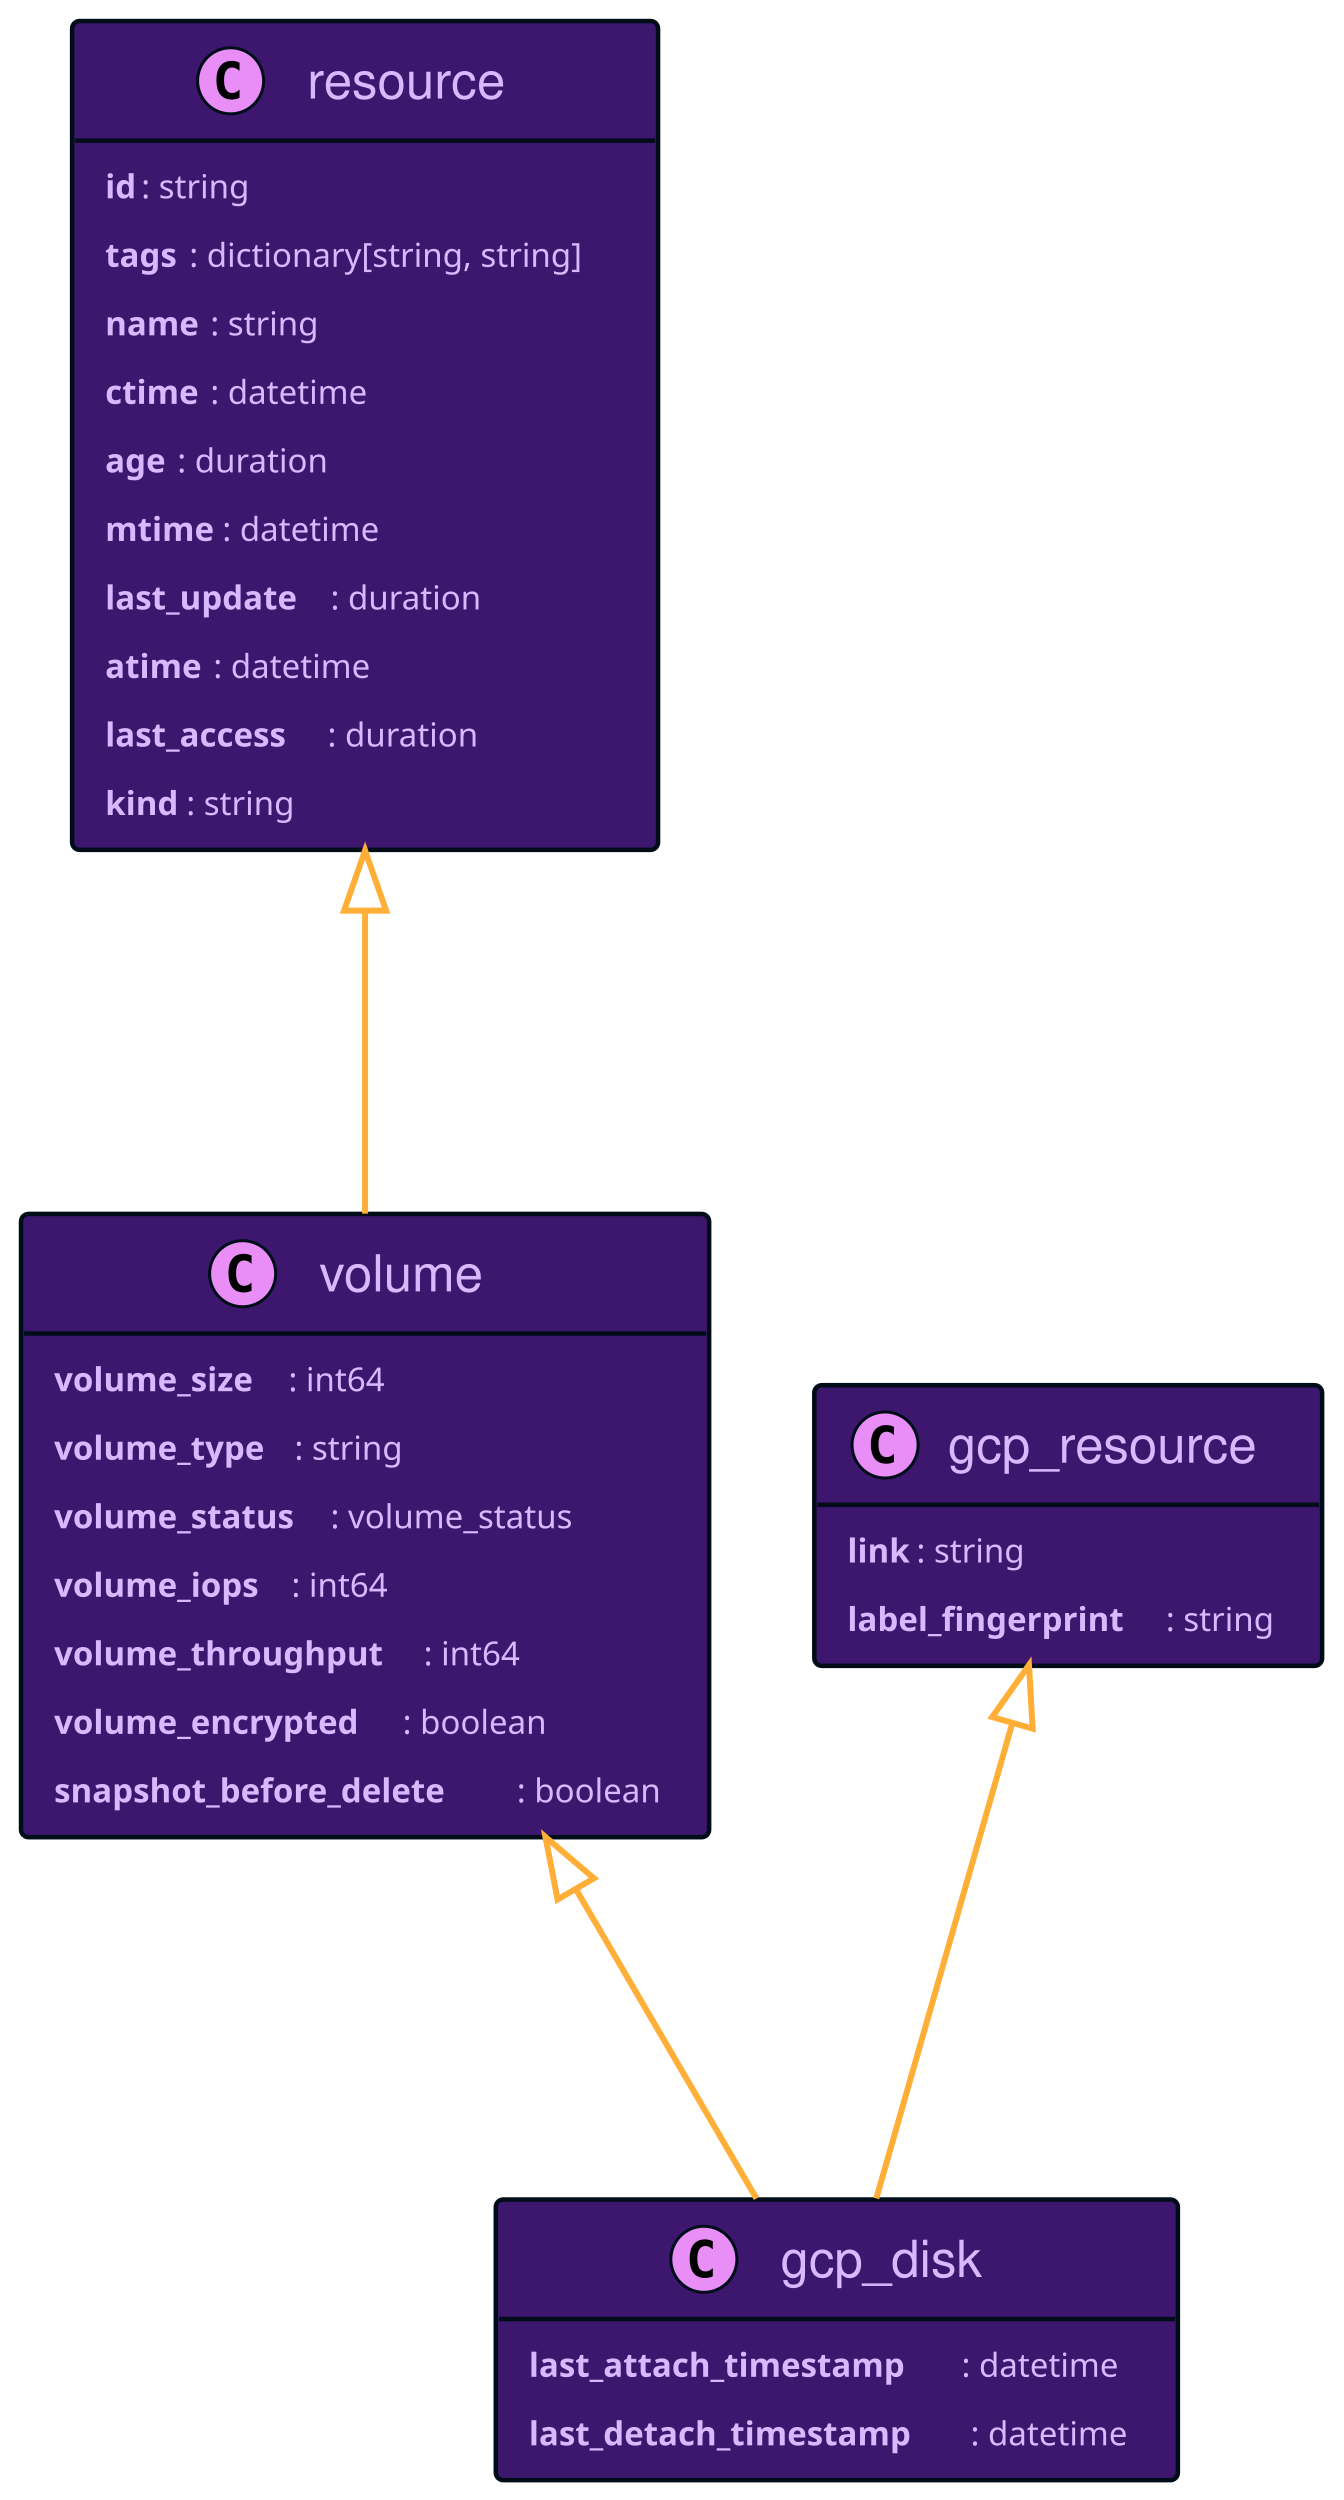
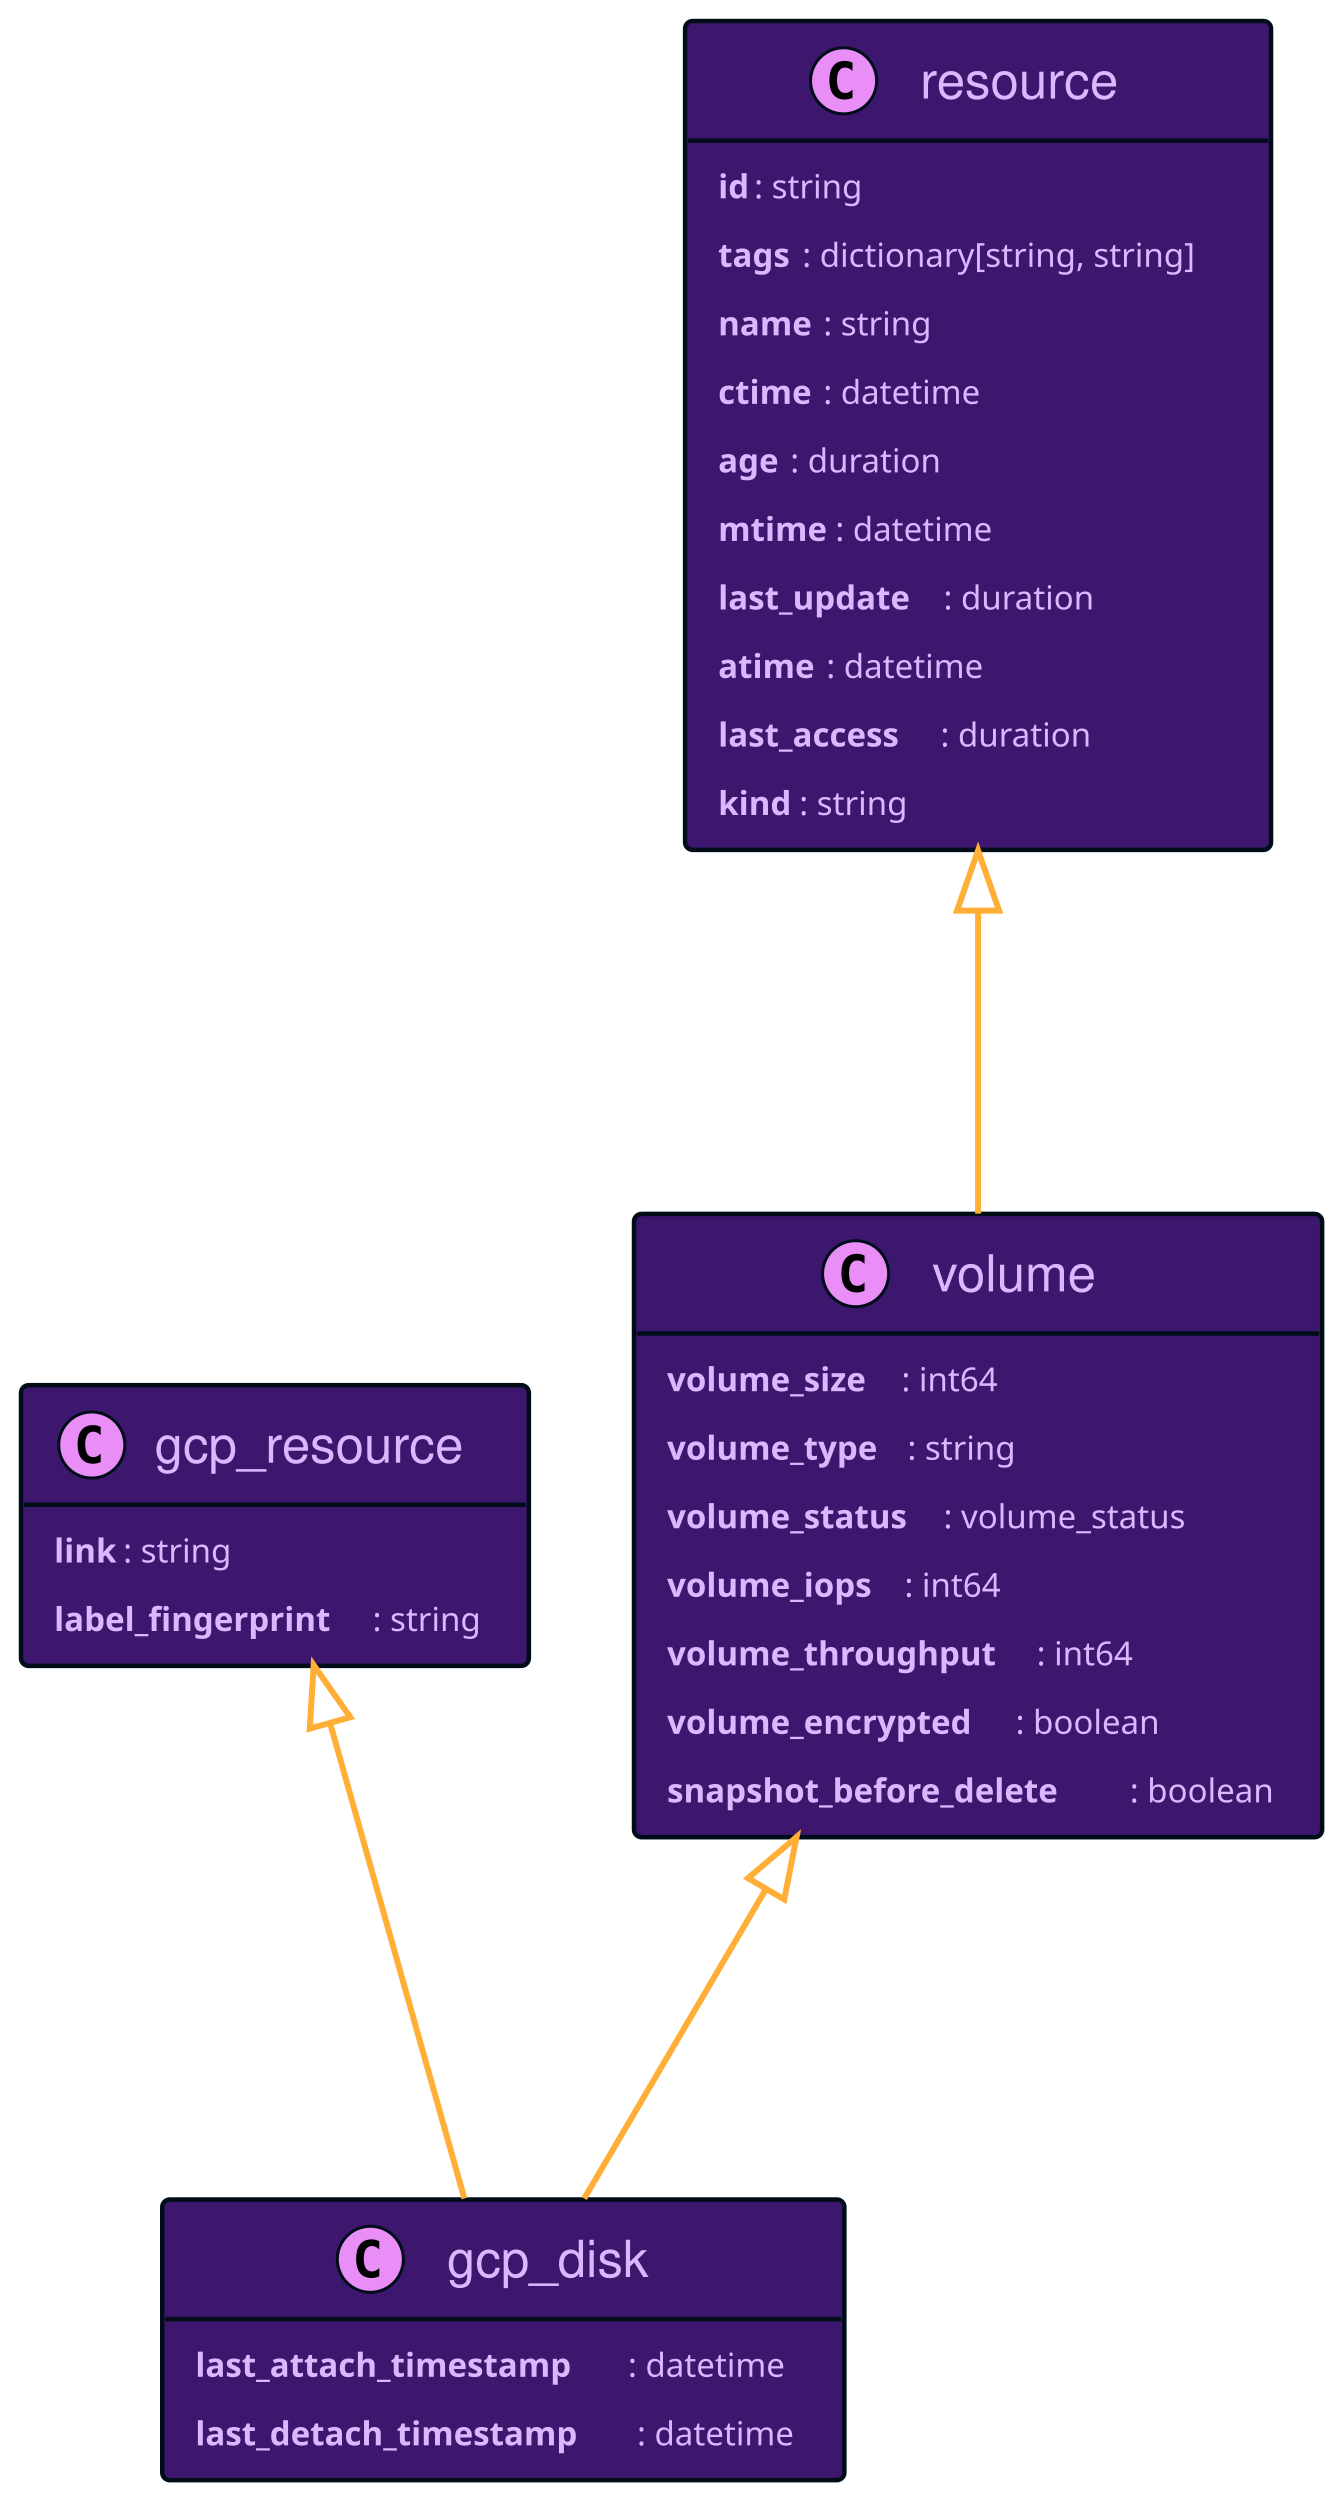
<svg xmlns="http://www.w3.org/2000/svg" xmlns:xlink="http://www.w3.org/1999/xlink" width="447" height="832" preserveAspectRatio="none" style="width:447px;height:832px;background:#00000000">
-   <a xlink:actuate="onRequest" xlink:href="#a" xlink:show="new" xlink:title="#resource" xlink:type="simple" target="_top">
-     <rect id="a" width="195" height="275.836" x="24" y="7" fill="#3D176E" rx="2.5" ry="2.5" style="stroke:#000d19;stroke-width:1.5" />
-     <circle cx="76.75" cy="26.895" r="11" fill="#E98DF7" style="stroke:#000d19;stroke-width:1" />
-     <path d="M79.719 32.535q-.578.297-1.219.438-.64.156-1.344.156-2.5 0-3.828-1.64-1.312-1.657-1.312-4.782t1.312-4.781q1.328-1.656 3.828-1.656.703 0 1.344.156.656.156 1.219.453v2.719q-.625-.578-1.219-.844-.594-.281-1.219-.281-1.344 0-2.031 1.078-.688 1.062-.688 3.156 0 2.094.688 3.172.688 1.062 2.031 1.062.625 0 1.219-.265.594-.281 1.219-.86v2.72Z" />
-     <text x="102.25" y="32.78" fill="#D9B8FF" font-family="Helvetica" font-size="17" textLength="71">resource</text>
-     <path d="M25 46.789h193" style="stroke:#000d19;stroke-width:1.5" />
-     <text x="35" y="65.999" fill="#D9B8FF" font-family="sans-serif" font-size="11" font-weight="bold" textLength="12">id</text>
-     <text x="47" y="65.999" fill="#D9B8FF" font-family="sans-serif" font-size="11" textLength="41">: string</text>
-     <text x="35" y="88.804" fill="#D9B8FF" font-family="sans-serif" font-size="11" font-weight="bold" textLength="28">tags</text>
-     <text x="63" y="88.804" fill="#D9B8FF" font-family="sans-serif" font-size="11" textLength="145">: dictionary[string, string]</text>
-     <text x="35" y="111.609" fill="#D9B8FF" font-family="sans-serif" font-size="11" font-weight="bold" textLength="35">name</text>
-     <text x="70" y="111.609" fill="#D9B8FF" font-family="sans-serif" font-size="11" textLength="41">: string</text>
-     <text x="35" y="134.414" fill="#D9B8FF" font-family="sans-serif" font-size="11" font-weight="bold" textLength="35">ctime</text>
-     <text x="70" y="134.414" fill="#D9B8FF" font-family="sans-serif" font-size="11" textLength="58">: datetime</text>
-     <text x="35" y="157.218" fill="#D9B8FF" font-family="sans-serif" font-size="11" font-weight="bold" textLength="24">age</text>
-     <text x="59" y="157.218" fill="#D9B8FF" font-family="sans-serif" font-size="11" textLength="55">: duration</text>
-     <text x="35" y="180.023" fill="#D9B8FF" font-family="sans-serif" font-size="11" font-weight="bold" textLength="39">mtime</text>
-     <text x="74" y="180.023" fill="#D9B8FF" font-family="sans-serif" font-size="11" textLength="58">: datetime</text>
-     <text x="35" y="202.828" fill="#D9B8FF" font-family="sans-serif" font-size="11" font-weight="bold" textLength="75">last_update</text>
-     <text x="110" y="202.828" fill="#D9B8FF" font-family="sans-serif" font-size="11" textLength="55">: duration</text>
-     <text x="35" y="225.632" fill="#D9B8FF" font-family="sans-serif" font-size="11" font-weight="bold" textLength="36">atime</text>
-     <text x="71" y="225.632" fill="#D9B8FF" font-family="sans-serif" font-size="11" textLength="58">: datetime</text>
-     <text x="35" y="248.437" fill="#D9B8FF" font-family="sans-serif" font-size="11" font-weight="bold" textLength="74">last_access</text>
-     <text x="109" y="248.437" fill="#D9B8FF" font-family="sans-serif" font-size="11" textLength="55">: duration</text>
-     <text x="35" y="271.242" fill="#D9B8FF" font-family="sans-serif" font-size="11" font-weight="bold" textLength="27">kind</text>
-     <text x="62" y="271.242" fill="#D9B8FF" font-family="sans-serif" font-size="11" textLength="41">: string</text>
+   <a xlink:actuate="onRequest" xlink:href="#a" xlink:show="new" xlink:title="#gcp_resource" xlink:type="simple" target="_top">
+     <rect id="a" width="169" height="93.398" x="7" y="461" fill="#3D176E" rx="2.5" ry="2.5" style="stroke:#000d19;stroke-width:1.5" />
+     <circle cx="30.55" cy="480.894" r="11" fill="#E98DF7" style="stroke:#000d19;stroke-width:1" />
+     <path d="M33.519 486.535q-.578.297-1.219.438-.64.156-1.344.156-2.5 0-3.828-1.64-1.312-1.657-1.312-4.782t1.312-4.781q1.328-1.656 3.828-1.656.703 0 1.344.156.656.156 1.219.453v2.719q-.625-.579-1.219-.844-.594-.281-1.219-.281-1.343 0-2.031 1.078-.688 1.062-.688 3.156 0 2.094.688 3.172.688 1.062 2.031 1.062.625 0 1.219-.265.594-.281 1.219-.86v2.72Z" />
+     <text x="51.45" y="486.78" fill="#D9B8FF" font-family="Helvetica" font-size="17" textLength="108">gcp_resource</text>
+     <path d="M8 500.789h167" style="stroke:#000d19;stroke-width:1.5" />
+     <text x="18" y="520" fill="#D9B8FF" font-family="sans-serif" font-size="11" font-weight="bold" textLength="23">link</text>
+     <text x="41" y="520" fill="#D9B8FF" font-family="sans-serif" font-size="11" textLength="41">: string</text>
+     <text x="18" y="542.804" fill="#D9B8FF" font-family="sans-serif" font-size="11" font-weight="bold" textLength="106">label_fingerprint</text>
+     <text x="124" y="542.804" fill="#D9B8FF" font-family="sans-serif" font-size="11" textLength="41">: string</text>
  </a>
-   <a xlink:actuate="onRequest" xlink:href="#b" xlink:show="new" xlink:title="#gcp_resource" xlink:type="simple" target="_top">
-     <rect id="b" width="169" height="93.398" x="271" y="461" fill="#3D176E" rx="2.5" ry="2.5" style="stroke:#000d19;stroke-width:1.5" />
-     <circle cx="294.55" cy="480.894" r="11" fill="#E98DF7" style="stroke:#000d19;stroke-width:1" />
-     <path d="M297.519 486.535q-.578.297-1.219.438-.64.156-1.344.156-2.5 0-3.828-1.64-1.312-1.657-1.312-4.782t1.312-4.781q1.328-1.656 3.828-1.656.703 0 1.344.156.656.156 1.219.453v2.719q-.625-.579-1.219-.844-.594-.281-1.219-.281-1.344 0-2.031 1.078-.688 1.062-.688 3.156 0 2.094.688 3.172.688 1.062 2.031 1.062.625 0 1.219-.265.594-.281 1.219-.86v2.72Z" />
-     <text x="315.45" y="486.78" fill="#D9B8FF" font-family="Helvetica" font-size="17" textLength="108">gcp_resource</text>
-     <path d="M272 500.789h167" style="stroke:#000d19;stroke-width:1.5" />
-     <text x="282" y="520" fill="#D9B8FF" font-family="sans-serif" font-size="11" font-weight="bold" textLength="23">link</text>
-     <text x="305" y="520" fill="#D9B8FF" font-family="sans-serif" font-size="11" textLength="41">: string</text>
-     <text x="282" y="542.804" fill="#D9B8FF" font-family="sans-serif" font-size="11" font-weight="bold" textLength="106">label_fingerprint</text>
-     <text x="388" y="542.804" fill="#D9B8FF" font-family="sans-serif" font-size="11" textLength="41">: string</text>
+   <a xlink:actuate="onRequest" xlink:href="#b" xlink:show="new" xlink:title="#resource" xlink:type="simple" target="_top">
+     <rect id="b" width="195" height="275.836" x="228" y="7" fill="#3D176E" rx="2.5" ry="2.5" style="stroke:#000d19;stroke-width:1.5" />
+     <circle cx="280.75" cy="26.895" r="11" fill="#E98DF7" style="stroke:#000d19;stroke-width:1" />
+     <path d="M283.719 32.535q-.578.297-1.219.438-.64.156-1.344.156-2.5 0-3.828-1.64-1.312-1.657-1.312-4.782t1.312-4.781q1.328-1.656 3.828-1.656.703 0 1.344.156.656.156 1.219.453v2.719q-.625-.578-1.219-.844-.594-.281-1.219-.281-1.344 0-2.031 1.078-.688 1.062-.688 3.156 0 2.094.688 3.172.688 1.062 2.031 1.062.625 0 1.219-.265.594-.281 1.219-.86v2.72Z" />
+     <text x="306.25" y="32.78" fill="#D9B8FF" font-family="Helvetica" font-size="17" textLength="71">resource</text>
+     <path d="M229 46.789h193" style="stroke:#000d19;stroke-width:1.5" />
+     <text x="239" y="65.999" fill="#D9B8FF" font-family="sans-serif" font-size="11" font-weight="bold" textLength="12">id</text>
+     <text x="251" y="65.999" fill="#D9B8FF" font-family="sans-serif" font-size="11" textLength="41">: string</text>
+     <text x="239" y="88.804" fill="#D9B8FF" font-family="sans-serif" font-size="11" font-weight="bold" textLength="28">tags</text>
+     <text x="267" y="88.804" fill="#D9B8FF" font-family="sans-serif" font-size="11" textLength="145">: dictionary[string, string]</text>
+     <text x="239" y="111.609" fill="#D9B8FF" font-family="sans-serif" font-size="11" font-weight="bold" textLength="35">name</text>
+     <text x="274" y="111.609" fill="#D9B8FF" font-family="sans-serif" font-size="11" textLength="41">: string</text>
+     <text x="239" y="134.414" fill="#D9B8FF" font-family="sans-serif" font-size="11" font-weight="bold" textLength="35">ctime</text>
+     <text x="274" y="134.414" fill="#D9B8FF" font-family="sans-serif" font-size="11" textLength="58">: datetime</text>
+     <text x="239" y="157.218" fill="#D9B8FF" font-family="sans-serif" font-size="11" font-weight="bold" textLength="24">age</text>
+     <text x="263" y="157.218" fill="#D9B8FF" font-family="sans-serif" font-size="11" textLength="55">: duration</text>
+     <text x="239" y="180.023" fill="#D9B8FF" font-family="sans-serif" font-size="11" font-weight="bold" textLength="39">mtime</text>
+     <text x="278" y="180.023" fill="#D9B8FF" font-family="sans-serif" font-size="11" textLength="58">: datetime</text>
+     <text x="239" y="202.828" fill="#D9B8FF" font-family="sans-serif" font-size="11" font-weight="bold" textLength="75">last_update</text>
+     <text x="314" y="202.828" fill="#D9B8FF" font-family="sans-serif" font-size="11" textLength="55">: duration</text>
+     <text x="239" y="225.632" fill="#D9B8FF" font-family="sans-serif" font-size="11" font-weight="bold" textLength="36">atime</text>
+     <text x="275" y="225.632" fill="#D9B8FF" font-family="sans-serif" font-size="11" textLength="58">: datetime</text>
+     <text x="239" y="248.437" fill="#D9B8FF" font-family="sans-serif" font-size="11" font-weight="bold" textLength="74">last_access</text>
+     <text x="313" y="248.437" fill="#D9B8FF" font-family="sans-serif" font-size="11" textLength="55">: duration</text>
+     <text x="239" y="271.242" fill="#D9B8FF" font-family="sans-serif" font-size="11" font-weight="bold" textLength="27">kind</text>
+     <text x="266" y="271.242" fill="#D9B8FF" font-family="sans-serif" font-size="11" textLength="41">: string</text>
  </a>
  <a xlink:actuate="onRequest" xlink:href="#c" xlink:show="new" xlink:title="#gcp_disk" xlink:type="simple" target="_top">
-     <rect id="c" width="227" height="93.398" x="165" y="732" fill="#3D176E" rx="2.5" ry="2.5" style="stroke:#000d19;stroke-width:1.5" />
-     <circle cx="234.25" cy="751.894" r="11" fill="#E98DF7" style="stroke:#000d19;stroke-width:1" />
-     <path d="M237.219 757.535q-.578.297-1.219.438-.64.156-1.344.156-2.5 0-3.828-1.64-1.312-1.657-1.312-4.782t1.312-4.781q1.328-1.657 3.828-1.657.703 0 1.344.157.656.156 1.219.453v2.719q-.625-.578-1.219-.844-.594-.281-1.219-.281-1.344 0-2.031 1.078-.688 1.062-.688 3.156 0 2.094.688 3.172.688 1.062 2.031 1.062.625 0 1.219-.265.594-.282 1.219-.86v2.72Z" />
-     <text x="259.75" y="757.78" fill="#D9B8FF" font-family="Helvetica" font-size="17" textLength="70">gcp_disk</text>
-     <path d="M166 771.789h225" style="stroke:#000d19;stroke-width:1.5" />
-     <text x="176" y="791" fill="#D9B8FF" font-family="sans-serif" font-size="11" font-weight="bold" textLength="144">last_attach_timestamp</text>
-     <text x="320" y="791" fill="#D9B8FF" font-family="sans-serif" font-size="11" textLength="58">: datetime</text>
-     <text x="176" y="813.804" fill="#D9B8FF" font-family="sans-serif" font-size="11" font-weight="bold" textLength="147">last_detach_timestamp</text>
-     <text x="323" y="813.804" fill="#D9B8FF" font-family="sans-serif" font-size="11" textLength="58">: datetime</text>
+     <rect id="c" width="227" height="93.398" x="54" y="732" fill="#3D176E" rx="2.5" ry="2.5" style="stroke:#000d19;stroke-width:1.5" />
+     <circle cx="123.25" cy="751.894" r="11" fill="#E98DF7" style="stroke:#000d19;stroke-width:1" />
+     <path d="M126.219 757.535q-.578.297-1.219.438-.64.156-1.344.156-2.5 0-3.828-1.64-1.312-1.657-1.312-4.782t1.312-4.781q1.328-1.657 3.828-1.657.703 0 1.344.157.656.156 1.219.453v2.719q-.625-.578-1.219-.844-.594-.281-1.219-.281-1.344 0-2.031 1.078-.688 1.062-.688 3.156 0 2.094.688 3.172.688 1.062 2.031 1.062.625 0 1.219-.265.594-.282 1.219-.86v2.72Z" />
+     <text x="148.75" y="757.78" fill="#D9B8FF" font-family="Helvetica" font-size="17" textLength="70">gcp_disk</text>
+     <path d="M55 771.789h225" style="stroke:#000d19;stroke-width:1.5" />
+     <text x="65" y="791" fill="#D9B8FF" font-family="sans-serif" font-size="11" font-weight="bold" textLength="144">last_attach_timestamp</text>
+     <text x="209" y="791" fill="#D9B8FF" font-family="sans-serif" font-size="11" textLength="58">: datetime</text>
+     <text x="65" y="813.804" fill="#D9B8FF" font-family="sans-serif" font-size="11" font-weight="bold" textLength="147">last_detach_timestamp</text>
+     <text x="212" y="813.804" fill="#D9B8FF" font-family="sans-serif" font-size="11" textLength="58">: datetime</text>
  </a>
  <a xlink:actuate="onRequest" xlink:href="#d" xlink:show="new" xlink:title="#volume" xlink:type="simple" target="_top">
-     <rect id="d" width="229" height="207.422" x="7" y="404" fill="#3D176E" rx="2.5" ry="2.5" style="stroke:#000d19;stroke-width:1.5" />
-     <circle cx="80.75" cy="423.894" r="11" fill="#E98DF7" style="stroke:#000d19;stroke-width:1" />
-     <path d="M83.719 429.535q-.578.297-1.219.438-.64.156-1.344.156-2.5 0-3.828-1.64-1.312-1.657-1.312-4.782t1.312-4.781q1.328-1.656 3.828-1.656.703 0 1.344.156.656.156 1.219.453v2.719q-.625-.579-1.219-.844-.594-.281-1.219-.281-1.344 0-2.031 1.078-.688 1.062-.688 3.156 0 2.094.688 3.172.688 1.062 2.031 1.062.625 0 1.219-.265.594-.281 1.219-.86v2.72Z" />
-     <text x="106.25" y="429.78" fill="#D9B8FF" font-family="Helvetica" font-size="17" textLength="63">volume</text>
-     <path d="M8 443.789h227" style="stroke:#000d19;stroke-width:1.5" />
-     <text x="18" y="463" fill="#D9B8FF" font-family="sans-serif" font-size="11" font-weight="bold" textLength="78">volume_size</text>
-     <text x="96" y="463" fill="#D9B8FF" font-family="sans-serif" font-size="11" textLength="36">: int64</text>
-     <text x="18" y="485.804" fill="#D9B8FF" font-family="sans-serif" font-size="11" font-weight="bold" textLength="80">volume_type</text>
-     <text x="98" y="485.804" fill="#D9B8FF" font-family="sans-serif" font-size="11" textLength="41">: string</text>
-     <text x="18" y="508.609" fill="#D9B8FF" font-family="sans-serif" font-size="11" font-weight="bold" textLength="92">volume_status</text>
-     <text x="110" y="508.609" fill="#D9B8FF" font-family="sans-serif" font-size="11" textLength="91">: volume_status</text>
-     <text x="18" y="531.414" fill="#D9B8FF" font-family="sans-serif" font-size="11" font-weight="bold" textLength="79">volume_iops</text>
-     <text x="97" y="531.414" fill="#D9B8FF" font-family="sans-serif" font-size="11" textLength="36">: int64</text>
-     <text x="18" y="554.218" fill="#D9B8FF" font-family="sans-serif" font-size="11" font-weight="bold" textLength="123">volume_throughput</text>
-     <text x="141" y="554.218" fill="#D9B8FF" font-family="sans-serif" font-size="11" textLength="36">: int64</text>
-     <text x="18" y="577.023" fill="#D9B8FF" font-family="sans-serif" font-size="11" font-weight="bold" textLength="116">volume_encrypted</text>
-     <text x="134" y="577.023" fill="#D9B8FF" font-family="sans-serif" font-size="11" textLength="53">: boolean</text>
-     <text x="18" y="599.828" fill="#D9B8FF" font-family="sans-serif" font-size="11" font-weight="bold" textLength="154">snapshot_before_delete</text>
-     <text x="172" y="599.828" fill="#D9B8FF" font-family="sans-serif" font-size="11" textLength="53">: boolean</text>
+     <rect id="d" width="229" height="207.422" x="211" y="404" fill="#3D176E" rx="2.5" ry="2.5" style="stroke:#000d19;stroke-width:1.5" />
+     <circle cx="284.75" cy="423.894" r="11" fill="#E98DF7" style="stroke:#000d19;stroke-width:1" />
+     <path d="M287.719 429.535q-.578.297-1.219.438-.64.156-1.344.156-2.5 0-3.828-1.64-1.312-1.657-1.312-4.782t1.312-4.781q1.328-1.656 3.828-1.656.703 0 1.344.156.656.156 1.219.453v2.719q-.625-.579-1.219-.844-.594-.281-1.219-.281-1.344 0-2.031 1.078-.688 1.062-.688 3.156 0 2.094.688 3.172.688 1.062 2.031 1.062.625 0 1.219-.265.594-.281 1.219-.86v2.72Z" />
+     <text x="310.25" y="429.78" fill="#D9B8FF" font-family="Helvetica" font-size="17" textLength="63">volume</text>
+     <path d="M212 443.789h227" style="stroke:#000d19;stroke-width:1.5" />
+     <text x="222" y="463" fill="#D9B8FF" font-family="sans-serif" font-size="11" font-weight="bold" textLength="78">volume_size</text>
+     <text x="300" y="463" fill="#D9B8FF" font-family="sans-serif" font-size="11" textLength="36">: int64</text>
+     <text x="222" y="485.804" fill="#D9B8FF" font-family="sans-serif" font-size="11" font-weight="bold" textLength="80">volume_type</text>
+     <text x="302" y="485.804" fill="#D9B8FF" font-family="sans-serif" font-size="11" textLength="41">: string</text>
+     <text x="222" y="508.609" fill="#D9B8FF" font-family="sans-serif" font-size="11" font-weight="bold" textLength="92">volume_status</text>
+     <text x="314" y="508.609" fill="#D9B8FF" font-family="sans-serif" font-size="11" textLength="91">: volume_status</text>
+     <text x="222" y="531.414" fill="#D9B8FF" font-family="sans-serif" font-size="11" font-weight="bold" textLength="79">volume_iops</text>
+     <text x="301" y="531.414" fill="#D9B8FF" font-family="sans-serif" font-size="11" textLength="36">: int64</text>
+     <text x="222" y="554.218" fill="#D9B8FF" font-family="sans-serif" font-size="11" font-weight="bold" textLength="123">volume_throughput</text>
+     <text x="345" y="554.218" fill="#D9B8FF" font-family="sans-serif" font-size="11" textLength="36">: int64</text>
+     <text x="222" y="577.023" fill="#D9B8FF" font-family="sans-serif" font-size="11" font-weight="bold" textLength="116">volume_encrypted</text>
+     <text x="338" y="577.023" fill="#D9B8FF" font-family="sans-serif" font-size="11" textLength="53">: boolean</text>
+     <text x="222" y="599.828" fill="#D9B8FF" font-family="sans-serif" font-size="11" font-weight="bold" textLength="154">snapshot_before_delete</text>
+     <text x="376" y="599.828" fill="#D9B8FF" font-family="sans-serif" font-size="11" textLength="53">: boolean</text>
  </a>
-   <path fill="none" d="M336.86 573.6c-13.99 48.88-32.79 114.59-45.23 158.04m38.57-160.21 12.24-17.3 1.22 21.16-13.46-3.86zm-138.33 57.64c21.27 36.44 43.33 74.24 59.87 102.58m-66.18-99.5-4.03-20.8 16.12 13.74-12.09 7.06zM121.5 303.49V403.9m-7-100.84 7-20 7 20h-14z" style="stroke:#ffaf37;stroke-width:2" />
+   <path fill="none" d="M109.89 573.6c13.81 48.88 32.38 114.59 44.65 158.04m-51.45-156.36 1.3-21.15 12.18 17.35-13.48 3.8zm151.59 53.79c-21.4 36.44-43.61 74.24-60.25 102.58m54.5-106.6 16.16-13.7-4.09 20.79-12.07-7.09zm76.57-321.56V403.9m-7-100.84 7-20 7 20h-14z" style="stroke:#ffaf37;stroke-width:2" />
</svg>
